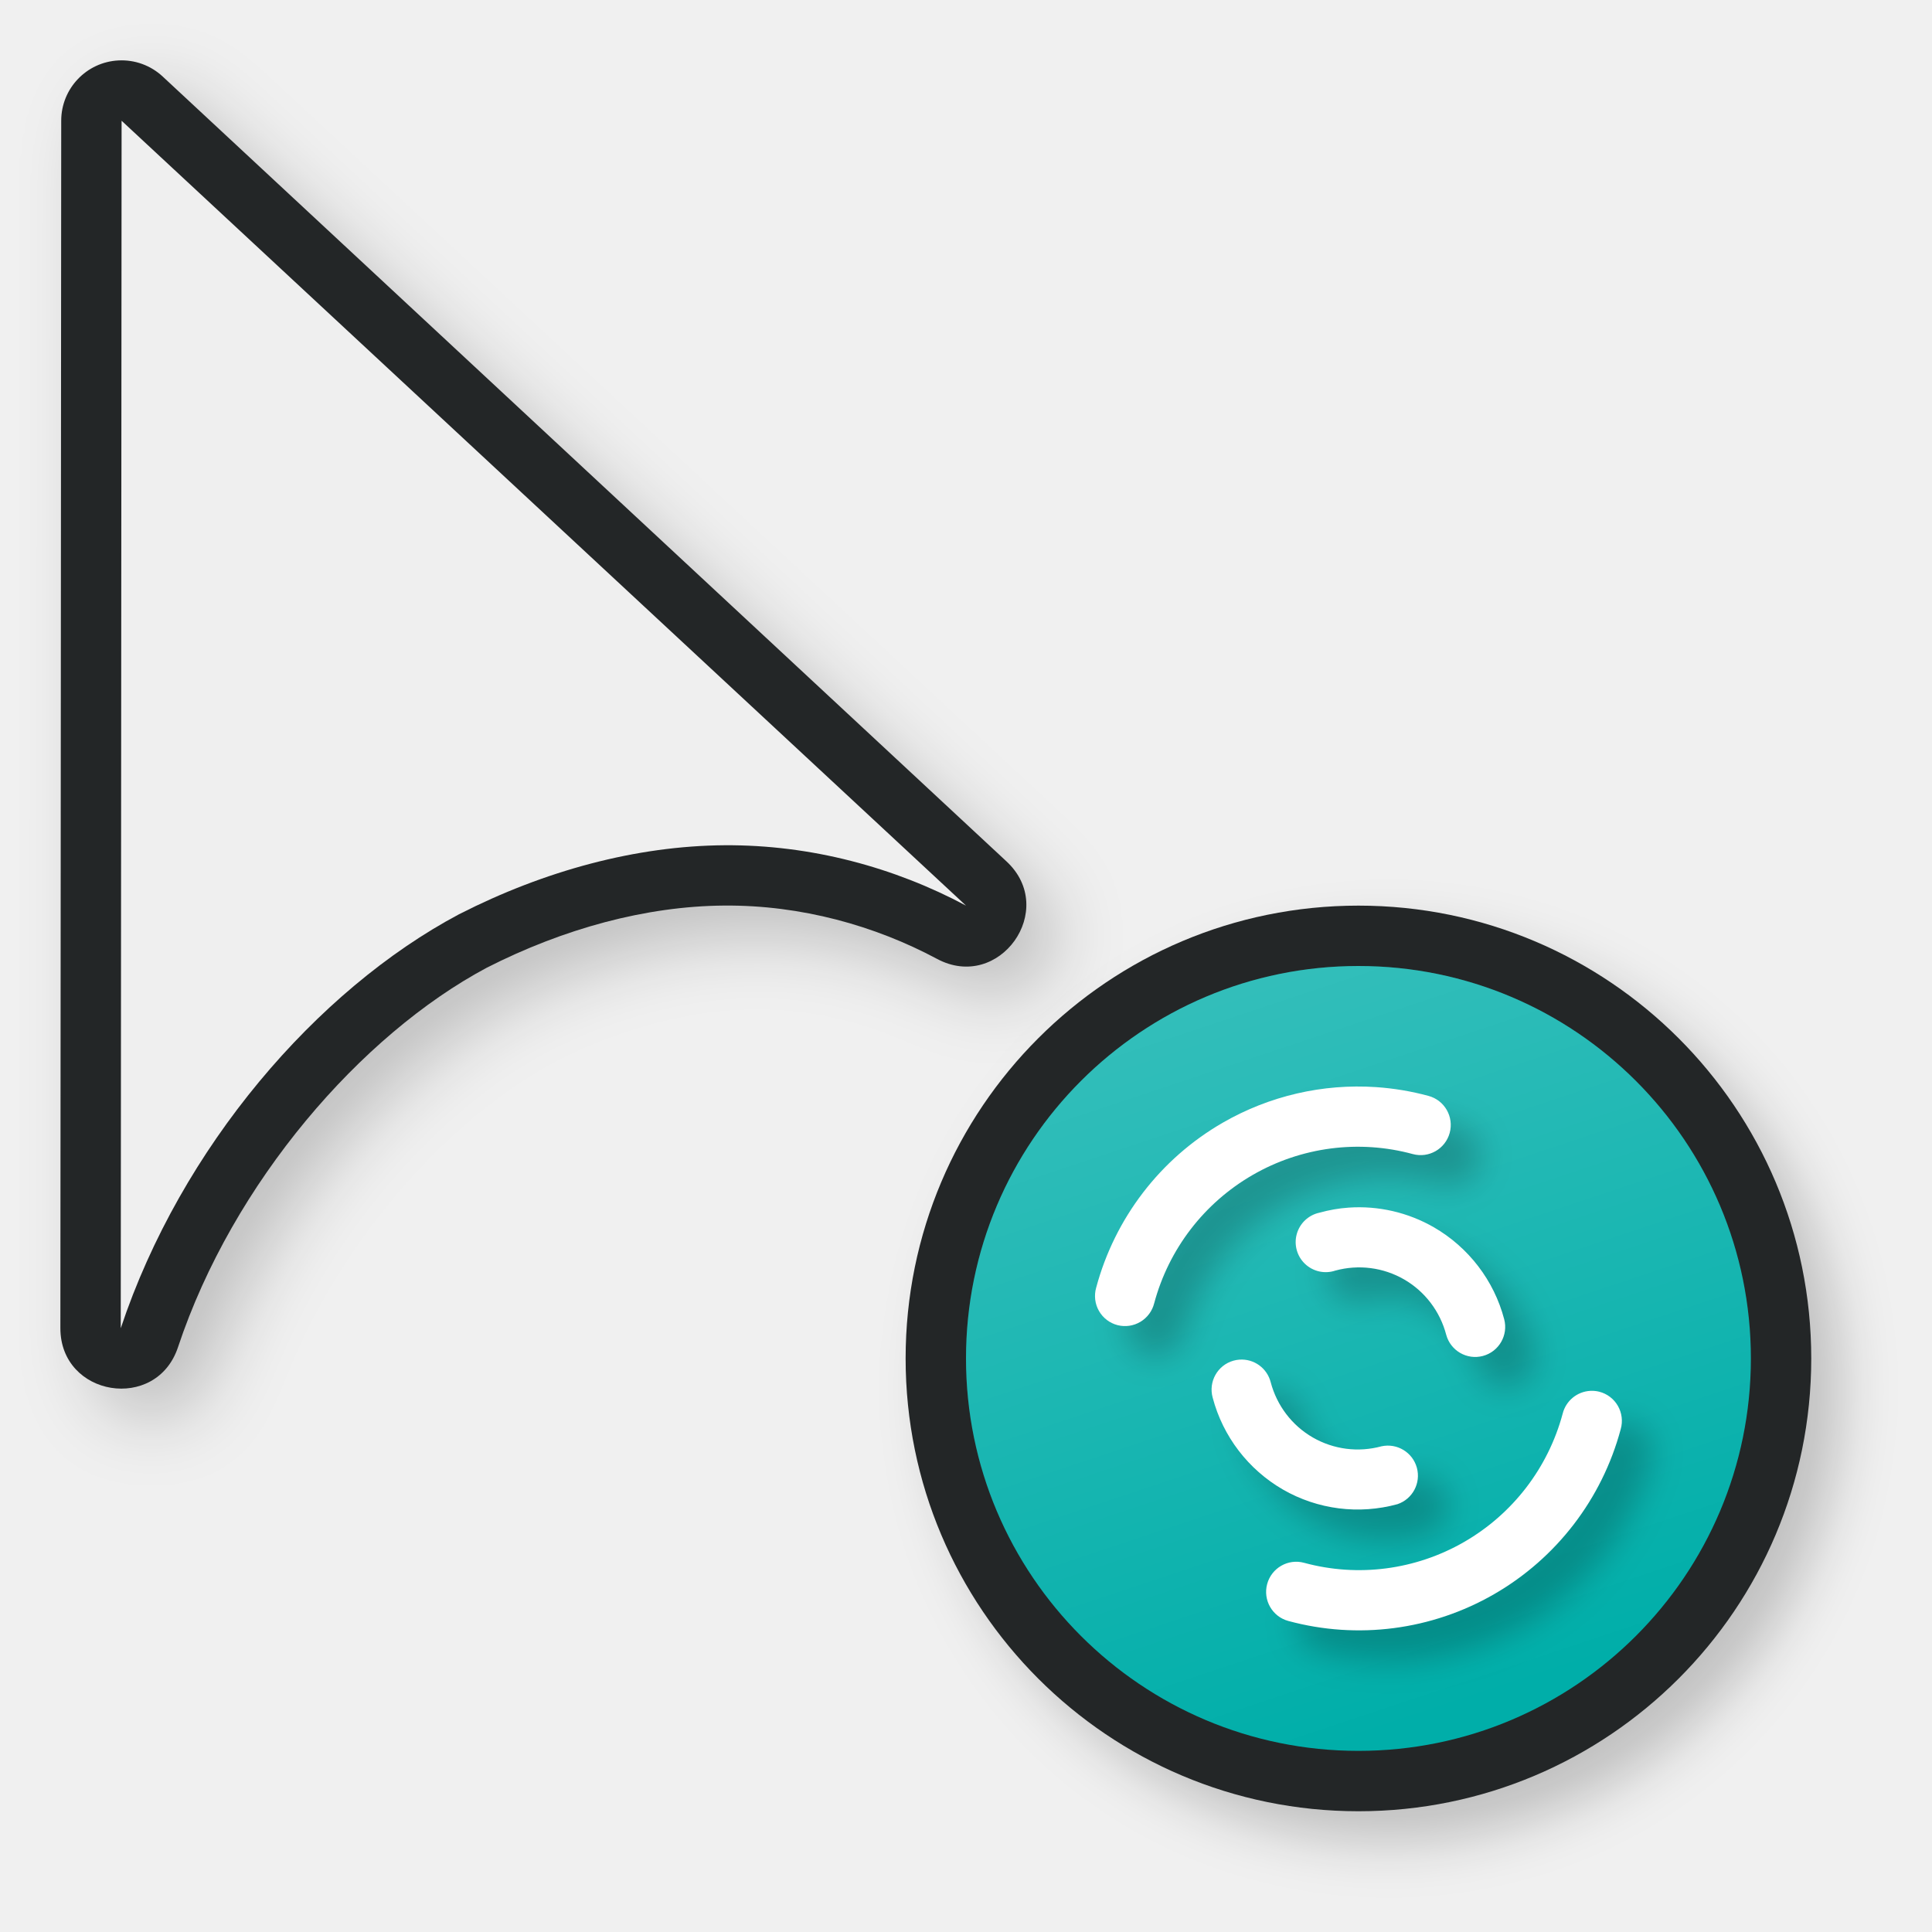
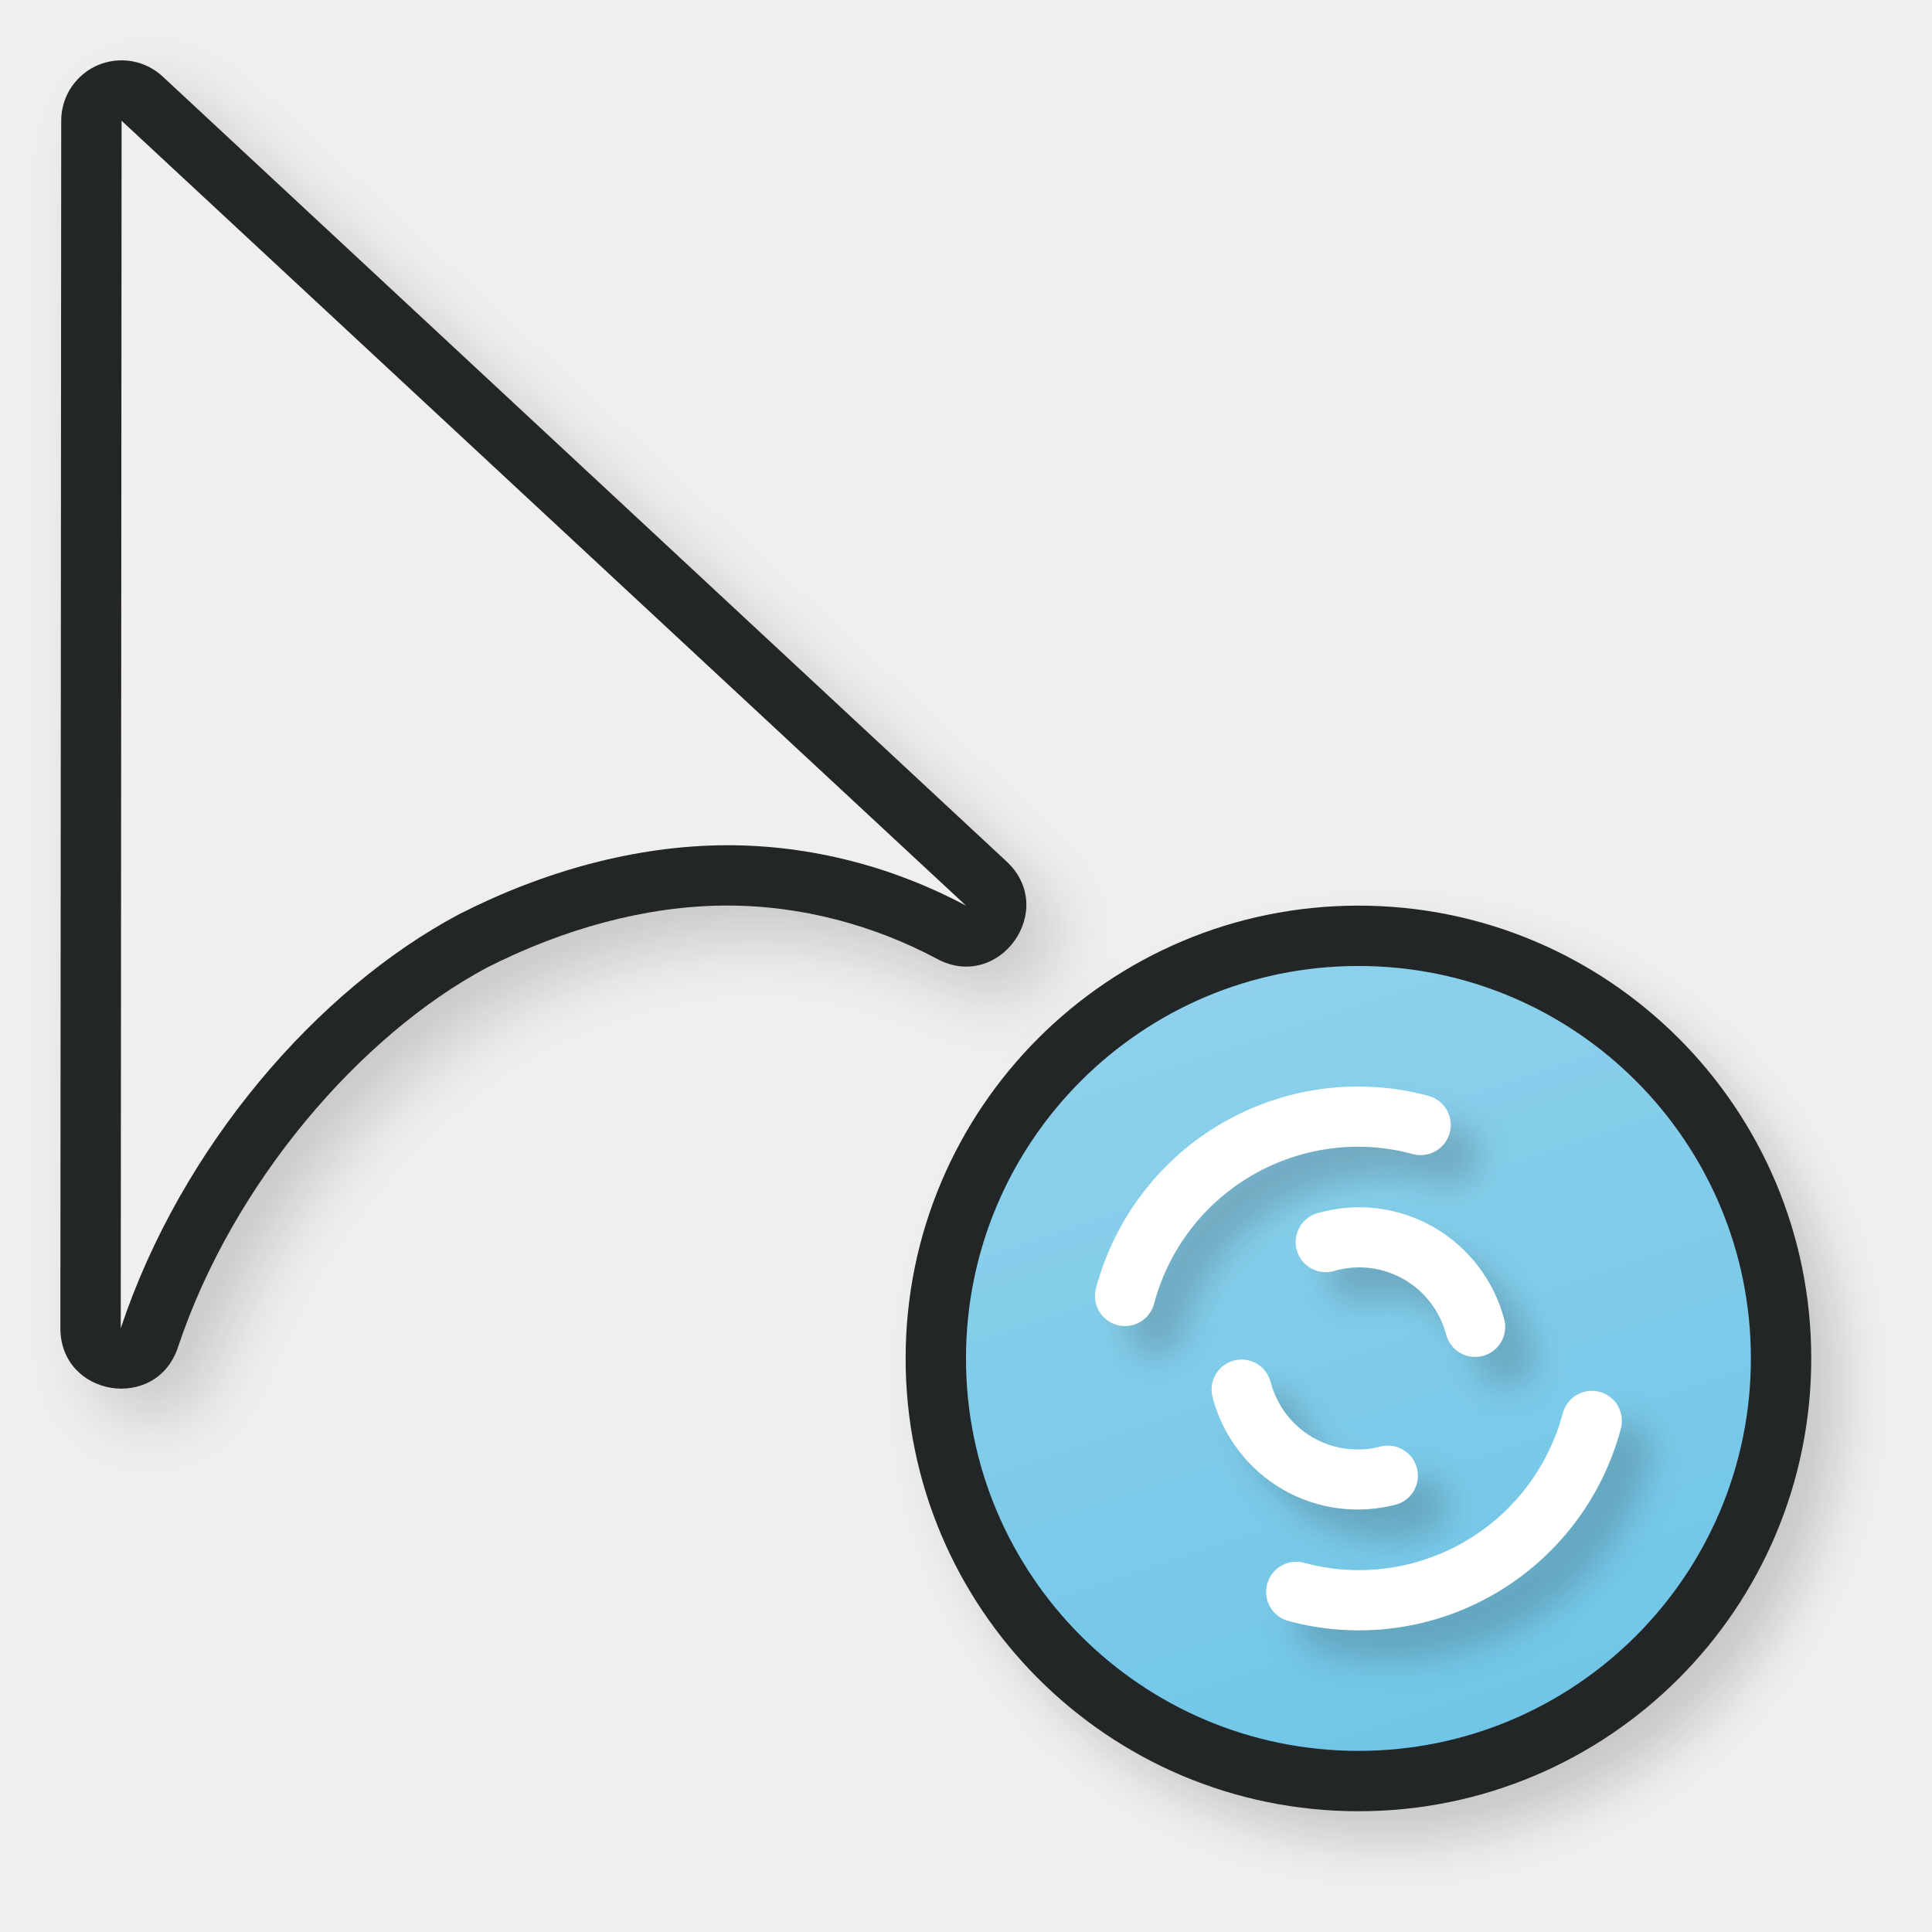
<svg xmlns="http://www.w3.org/2000/svg" xmlns:xlink="http://www.w3.org/1999/xlink" id="svg5327" width="32" height="32" version="1.1">
  <defs id="defs5329">
    <filter id="filter901" style="color-interpolation-filters:sRGB" width="1.143" height="1.104" x="-.07" y="-.05">
      <feGaussianBlur id="feGaussianBlur903" stdDeviation=".475" />
    </filter>
    <filter id="filter881" style="color-interpolation-filters:sRGB" width="1.12" height="1.12" x="-.06" y="-.06">
      <feGaussianBlur id="feGaussianBlur883" stdDeviation=".375" />
    </filter>
    <linearGradient id="linearGradient832" x1="21" x2="25" y1="16" y2="28" gradientUnits="userSpaceOnUse" xlink:href="#linearGradient830" />
    <linearGradient id="linearGradient830">
      <stop id="stop826" style="stop-color:#ffffff;stop-opacity:1" offset="0" />
      <stop id="stop828" style="stop-color:#ffffff;stop-opacity:0" offset="1" />
    </linearGradient>
    <filter id="filter865" style="color-interpolation-filters:sRGB" width="1.122" height="1.118" x="-.06" y="-.06">
      <feGaussianBlur id="feGaussianBlur867" stdDeviation=".222" />
    </filter>
    <filter id="filter832" style="color-interpolation-filters:sRGB" width="1.171" height="1.124" x="-.09" y="-.06">
      <feGaussianBlur id="feGaussianBlur834" stdDeviation=".57" />
    </filter>
    <filter id="filter844" style="color-interpolation-filters:sRGB" width="1.146" height="1.142" x="-.07" y="-.07">
      <feGaussianBlur id="feGaussianBlur846" stdDeviation=".266" />
    </filter>
    <filter id="filter848" style="color-interpolation-filters:sRGB" width="1.144" height="1.144" x="-.07" y="-.07">
      <feGaussianBlur id="feGaussianBlur850" stdDeviation=".45" />
    </filter>
    <filter id="filter914" style="color-interpolation-filters:sRGB" width="1.171" height="1.124" x="-.09" y="-.06">
      <feGaussianBlur id="feGaussianBlur916" stdDeviation=".57" />
    </filter>
  </defs>
-   <path id="path855" style="opacity:0.2;fill:#000000;fill-opacity:1;stroke:none;stroke-width:2.727;stroke-linecap:round;stroke-linejoin:round;stroke-miterlimit:4;stroke-dasharray:none;stroke-opacity:1;filter:url(#filter848)" d="M 30.5,23 A 7.5,7.5 0 0 1 23,30.5 7.5,7.5 0 0 1 15.5,23 7.5,7.5 0 0 1 23,15.5 7.5,7.5 0 0 1 30.5,23 Z" />
+   <path id="path855" style="opacity:0.2;fill:#212121;fill-opacity:1;stroke:none;stroke-width:2.727;stroke-linecap:round;stroke-linejoin:round;stroke-miterlimit:4;stroke-dasharray:none;stroke-opacity:1;filter:url(#filter848)" d="M 30.5,23 A 7.5,7.5 0 0 1 23,30.5 7.5,7.5 0 0 1 15.5,23 7.5,7.5 0 0 1 23,15.5 7.5,7.5 0 0 1 30.5,23 Z" />
  <path id="path840-3" style="opacity:1;fill:#232627;fill-opacity:1;stroke:none;stroke-width:2.727;stroke-linecap:round;stroke-linejoin:round;stroke-miterlimit:4;stroke-dasharray:none;stroke-opacity:1" d="m 30,22.5 a 7.5,7.5 0 0 1 -7.5,7.5 7.5,7.5 0 0 1 -7.5,-7.5 7.5,7.5 0 0 1 7.5,-7.5 7.5,7.5 0 0 1 7.5,7.5 z" />
-   <path id="path839" style="opacity:1;fill:#00aea9;fill-opacity:1;stroke:none;stroke-width:2.364;stroke-linecap:round;stroke-linejoin:round;stroke-miterlimit:4;stroke-dasharray:none;stroke-opacity:1" d="m 29,22.5 a 6.5,6.5 0 0 1 -6.5,6.5 6.5,6.5 0 0 1 -6.5,-6.5 6.5,6.5 0 0 1 6.5,-6.5 6.5,6.5 0 0 1 6.5,6.5 z" />
+   <path id="path839" style="opacity:1;fill:#71c6e7;fill-opacity:1;stroke:none;stroke-width:2.364;stroke-linecap:round;stroke-linejoin:round;stroke-miterlimit:4;stroke-dasharray:none;stroke-opacity:1" d="m 29,22.5 a 6.5,6.5 0 0 1 -6.5,6.5 6.5,6.5 0 0 1 -6.5,-6.5 6.5,6.5 0 0 1 6.5,-6.5 6.5,6.5 0 0 1 6.5,6.5 z" />
  <path id="path824" style="opacity:0.2;fill:url(#linearGradient832);fill-opacity:1;stroke:none;stroke-width:2.364;stroke-linecap:round;stroke-linejoin:round;stroke-miterlimit:4;stroke-dasharray:none;stroke-opacity:1" d="m 29,22.5 a 6.5,6.5 0 0 1 -6.5,6.5 6.5,6.5 0 0 1 -6.5,-6.5 6.5,6.5 0 0 1 6.5,-6.5 6.5,6.5 0 0 1 6.5,6.5 z" />
-   <path id="path843" style="color:#000000;font-style:normal;font-variant:normal;font-weight:normal;font-stretch:normal;font-size:medium;line-height:normal;font-family:sans-serif;font-variant-ligatures:normal;font-variant-position:normal;font-variant-caps:normal;font-variant-numeric:normal;font-variant-alternates:normal;font-feature-settings:normal;text-indent:0;text-align:start;text-decoration:none;text-decoration-line:none;text-decoration-style:solid;text-decoration-color:#000000;letter-spacing:normal;word-spacing:normal;text-transform:none;writing-mode:lr-tb;direction:ltr;text-orientation:mixed;dominant-baseline:auto;baseline-shift:baseline;text-anchor:start;white-space:normal;shape-padding:0;clip-rule:nonzero;display:inline;overflow:visible;visibility:visible;opacity:0.2;isolation:auto;mix-blend-mode:normal;color-interpolation:sRGB;color-interpolation-filters:linearRGB;solid-color:#000000;solid-opacity:1;vector-effect:none;fill:#000000;fill-opacity:1;fill-rule:nonzero;stroke:none;stroke-width:0.997;stroke-linecap:round;stroke-linejoin:round;stroke-miterlimit:4;stroke-dasharray:none;stroke-dashoffset:0;stroke-opacity:1;color-rendering:auto;image-rendering:auto;shape-rendering:auto;text-rendering:auto;enable-background:accumulate;filter:url(#filter844)" d="m 23.291,18.506 c -0.879,-0.059 -1.764,0.143 -2.539,0.59 -1.033,0.596 -1.787,1.579 -2.096,2.732 a 0.498,0.499 15 0 0 0.355,0.621 0.498,0.499 15 0 0 0.605,-0.363 c 0.24,-0.897 0.827,-1.661 1.631,-2.125 0.804,-0.464 1.758,-0.589 2.652,-0.346 a 0.498,0.499 15 1 0 0.262,-0.963 c -0.287,-0.078 -0.578,-0.127 -0.871,-0.146 z m -0.453,1.996 c -0.163,0.011 -0.325,0.04 -0.484,0.084 a 0.498,0.498 75 1 0 0.264,0.959 c 0.384,-0.105 0.794,-0.053 1.139,0.146 0.345,0.199 0.595,0.529 0.697,0.914 a 0.498,0.497 75 1 0 0.961,-0.256 C 25.245,21.708 24.825,21.16 24.25,20.828 23.819,20.58 23.327,20.468 22.838,20.502 Z M 21.027,23.02 a 0.498,0.497 75 0 0 -0.098,0.018 0.498,0.497 75 0 0 -0.344,0.613 c 0.17,0.642 0.59,1.19 1.164,1.521 0.575,0.331 1.257,0.417 1.896,0.242 a 0.498,0.498 75 0 0 -0.264,-0.959 c -0.384,0.105 -0.794,0.053 -1.139,-0.146 -0.345,-0.199 -0.595,-0.529 -0.697,-0.914 a 0.498,0.497 75 0 0 -0.52,-0.375 z m 5.812,0.518 a 0.498,0.499 15 0 0 -0.457,0.377 c -0.24,0.897 -0.827,1.661 -1.631,2.125 -0.804,0.464 -1.758,0.589 -2.652,0.346 a 0.498,0.499 15 1 0 -0.262,0.963 c 1.149,0.312 2.377,0.152 3.41,-0.443 1.033,-0.596 1.787,-1.579 2.096,-2.732 A 0.498,0.499 15 0 0 26.988,23.551 0.498,0.499 15 0 0 26.84,23.537 Z" />
-   <path id="path826" style="color:#000000;font-style:normal;font-variant:normal;font-weight:normal;font-stretch:normal;font-size:medium;line-height:normal;font-family:sans-serif;font-variant-ligatures:normal;font-variant-position:normal;font-variant-caps:normal;font-variant-numeric:normal;font-variant-alternates:normal;font-feature-settings:normal;text-indent:0;text-align:start;text-decoration:none;text-decoration-line:none;text-decoration-style:solid;text-decoration-color:#000000;letter-spacing:normal;word-spacing:normal;text-transform:none;writing-mode:lr-tb;direction:ltr;text-orientation:mixed;dominant-baseline:auto;baseline-shift:baseline;text-anchor:start;white-space:normal;shape-padding:0;clip-rule:nonzero;display:inline;overflow:visible;visibility:visible;opacity:1;isolation:auto;mix-blend-mode:normal;color-interpolation:sRGB;color-interpolation-filters:linearRGB;solid-color:#000000;solid-opacity:1;vector-effect:none;fill:#ffffff;fill-opacity:1;fill-rule:nonzero;stroke:none;stroke-width:0.997;stroke-linecap:round;stroke-linejoin:round;stroke-miterlimit:4;stroke-dasharray:none;stroke-dashoffset:0;stroke-opacity:1;color-rendering:auto;image-rendering:auto;shape-rendering:auto;text-rendering:auto;enable-background:accumulate" d="M 22.791 18.006 C 21.912 17.947 21.027 18.149 20.252 18.596 C 19.219 19.192 18.465 20.175 18.156 21.328 A 0.498 0.499 15 0 0 18.512 21.949 A 0.498 0.499 15 0 0 19.117 21.586 C 19.358 20.688 19.944 19.925 20.748 19.461 C 21.552 18.997 22.506 18.872 23.4 19.115 A 0.498 0.499 15 1 0 23.662 18.152 C 23.375 18.074 23.084 18.026 22.791 18.006 z M 22.338 20.002 C 22.175 20.013 22.013 20.042 21.854 20.086 A 0.498 0.498 75 1 0 22.117 21.045 C 22.501 20.94 22.911 20.992 23.256 21.191 C 23.601 21.39 23.851 21.72 23.953 22.105 A 0.498 0.497 75 1 0 24.914 21.85 C 24.745 21.208 24.324 20.66 23.75 20.328 C 23.319 20.08 22.827 19.968 22.338 20.002 z M 20.527 22.52 A 0.498 0.497 75 0 0 20.43 22.537 A 0.498 0.497 75 0 0 20.086 23.15 C 20.255 23.792 20.676 24.34 21.25 24.672 C 21.825 25.003 22.507 25.089 23.146 24.914 A 0.498 0.498 75 0 0 22.883 23.955 C 22.499 24.06 22.089 24.008 21.744 23.809 C 21.399 23.61 21.149 23.28 21.047 22.895 A 0.498 0.497 75 0 0 20.527 22.52 z M 26.34 23.037 A 0.498 0.499 15 0 0 25.883 23.414 C 25.642 24.312 25.056 25.075 24.252 25.539 C 23.448 26.003 22.494 26.128 21.6 25.885 A 0.498 0.499 15 1 0 21.338 26.848 C 22.487 27.16 23.715 27 24.748 26.404 C 25.781 25.808 26.535 24.825 26.844 23.672 A 0.498 0.499 15 0 0 26.488 23.051 A 0.498 0.499 15 0 0 26.34 23.037 z" />
-   <path id="path887" style="color:#000000;font-style:normal;font-variant:normal;font-weight:normal;font-stretch:normal;font-size:medium;line-height:normal;font-family:sans-serif;font-variant-ligatures:normal;font-variant-position:normal;font-variant-caps:normal;font-variant-numeric:normal;font-variant-alternates:normal;font-feature-settings:normal;text-indent:0;text-align:start;text-decoration:none;text-decoration-line:none;text-decoration-style:solid;text-decoration-color:#000000;letter-spacing:normal;word-spacing:normal;text-transform:none;writing-mode:lr-tb;direction:ltr;text-orientation:mixed;dominant-baseline:auto;baseline-shift:baseline;text-anchor:start;white-space:normal;shape-padding:0;clip-rule:nonzero;display:inline;overflow:visible;visibility:visible;opacity:0.2;isolation:auto;mix-blend-mode:normal;color-interpolation:sRGB;color-interpolation-filters:linearRGB;solid-color:#000000;solid-opacity:1;vector-effect:none;fill:#000000;fill-opacity:1;fill-rule:nonzero;stroke:none;stroke-width:1.999;stroke-linecap:round;stroke-linejoin:round;stroke-miterlimit:4;stroke-dasharray:none;stroke-dashoffset:0;stroke-opacity:1;filter:url(#filter914);color-rendering:auto;image-rendering:auto;shape-rendering:auto;text-rendering:auto;enable-background:accumulate" d="M 2.462,1.501 C 1.931,1.528 1.514,1.967 1.514,2.499 L 1.5,22.498 c -0.001,1.136 1.59,1.394 1.948,0.316 0.911,-2.735 3.035,-5.176 5.113,-6.285 1.276,-0.649 2.635,-1.02 3.932,-1.03 1.281,-0.01 2.502,0.335 3.525,0.882 1.034,0.556 2.013,-0.818 1.151,-1.615 L 3.194,1.767 C 2.996,1.583 2.732,1.487 2.462,1.501 Z" />
-   <path id="path848" style="color:#000000;font-style:normal;font-variant:normal;font-weight:normal;font-stretch:normal;font-size:medium;line-height:normal;font-family:sans-serif;font-variant-ligatures:normal;font-variant-position:normal;font-variant-caps:normal;font-variant-numeric:normal;font-variant-alternates:normal;font-feature-settings:normal;text-indent:0;text-align:start;text-decoration:none;text-decoration-line:none;text-decoration-style:solid;text-decoration-color:#000000;letter-spacing:normal;word-spacing:normal;text-transform:none;writing-mode:lr-tb;direction:ltr;text-orientation:mixed;dominant-baseline:auto;baseline-shift:baseline;text-anchor:start;white-space:normal;shape-padding:0;clip-rule:nonzero;display:inline;overflow:visible;visibility:visible;opacity:1;isolation:auto;mix-blend-mode:normal;color-interpolation:sRGB;color-interpolation-filters:linearRGB;solid-color:#000000;solid-opacity:1;vector-effect:none;fill:#232627;fill-opacity:1;fill-rule:nonzero;stroke:none;stroke-width:1.999;stroke-linecap:round;stroke-linejoin:round;stroke-miterlimit:4;stroke-dasharray:none;stroke-dashoffset:0;stroke-opacity:1;color-rendering:auto;image-rendering:auto;shape-rendering:auto;text-rendering:auto;enable-background:accumulate" d="M 1.962,1.001 C 1.431,1.028 1.014,1.467 1.014,1.999 L 1,21.998 c -0.001,1.136 1.59,1.394 1.948,0.316 0.911,-2.735 3.035,-5.176 5.113,-6.285 1.276,-0.649 2.635,-1.02 3.932,-1.03 1.281,-0.01 2.502,0.335 3.525,0.882 1.034,0.556 2.013,-0.818 1.151,-1.615 L 2.694,1.267 C 2.496,1.083 2.232,0.987 1.962,1.001 Z" />
+   <path id="path843" style="color:#212121;font-style:normal;font-variant:normal;font-weight:normal;font-stretch:normal;font-size:medium;line-height:normal;font-family:sans-serif;font-variant-ligatures:normal;font-variant-position:normal;font-variant-caps:normal;font-variant-numeric:normal;font-variant-alternates:normal;font-feature-settings:normal;text-indent:0;text-align:start;text-decoration:none;text-decoration-line:none;text-decoration-style:solid;text-decoration-color:#212121;letter-spacing:normal;word-spacing:normal;text-transform:none;writing-mode:lr-tb;direction:ltr;text-orientation:mixed;dominant-baseline:auto;baseline-shift:baseline;text-anchor:start;white-space:normal;shape-padding:0;clip-rule:nonzero;display:inline;overflow:visible;visibility:visible;opacity:0.2;isolation:auto;mix-blend-mode:normal;color-interpolation:sRGB;color-interpolation-filters:linearRGB;solid-color:#212121;solid-opacity:1;vector-effect:none;fill:#212121;fill-opacity:1;fill-rule:nonzero;stroke:none;stroke-width:0.997;stroke-linecap:round;stroke-linejoin:round;stroke-miterlimit:4;stroke-dasharray:none;stroke-dashoffset:0;stroke-opacity:1;color-rendering:auto;image-rendering:auto;shape-rendering:auto;text-rendering:auto;enable-background:accumulate;filter:url(#filter844)" d="m 23.291,18.506 c -0.879,-0.059 -1.764,0.143 -2.539,0.59 -1.033,0.596 -1.787,1.579 -2.096,2.732 a 0.498,0.499 15 0 0 0.355,0.621 0.498,0.499 15 0 0 0.605,-0.363 c 0.24,-0.897 0.827,-1.661 1.631,-2.125 0.804,-0.464 1.758,-0.589 2.652,-0.346 a 0.498,0.499 15 1 0 0.262,-0.963 c -0.287,-0.078 -0.578,-0.127 -0.871,-0.146 z m -0.453,1.996 c -0.163,0.011 -0.325,0.04 -0.484,0.084 a 0.498,0.498 75 1 0 0.264,0.959 c 0.384,-0.105 0.794,-0.053 1.139,0.146 0.345,0.199 0.595,0.529 0.697,0.914 a 0.498,0.497 75 1 0 0.961,-0.256 C 25.245,21.708 24.825,21.16 24.25,20.828 23.819,20.58 23.327,20.468 22.838,20.502 Z M 21.027,23.02 a 0.498,0.497 75 0 0 -0.098,0.018 0.498,0.497 75 0 0 -0.344,0.613 c 0.17,0.642 0.59,1.19 1.164,1.521 0.575,0.331 1.257,0.417 1.896,0.242 a 0.498,0.498 75 0 0 -0.264,-0.959 c -0.384,0.105 -0.794,0.053 -1.139,-0.146 -0.345,-0.199 -0.595,-0.529 -0.697,-0.914 a 0.498,0.497 75 0 0 -0.52,-0.375 z m 5.812,0.518 a 0.498,0.499 15 0 0 -0.457,0.377 c -0.24,0.897 -0.827,1.661 -1.631,2.125 -0.804,0.464 -1.758,0.589 -2.652,0.346 a 0.498,0.499 15 1 0 -0.262,0.963 c 1.149,0.312 2.377,0.152 3.41,-0.443 1.033,-0.596 1.787,-1.579 2.096,-2.732 A 0.498,0.499 15 0 0 26.988,23.551 0.498,0.499 15 0 0 26.84,23.537 Z" />
+   <path id="path826" style="color:#212121;font-style:normal;font-variant:normal;font-weight:normal;font-stretch:normal;font-size:medium;line-height:normal;font-family:sans-serif;font-variant-ligatures:normal;font-variant-position:normal;font-variant-caps:normal;font-variant-numeric:normal;font-variant-alternates:normal;font-feature-settings:normal;text-indent:0;text-align:start;text-decoration:none;text-decoration-line:none;text-decoration-style:solid;text-decoration-color:#212121;letter-spacing:normal;word-spacing:normal;text-transform:none;writing-mode:lr-tb;direction:ltr;text-orientation:mixed;dominant-baseline:auto;baseline-shift:baseline;text-anchor:start;white-space:normal;shape-padding:0;clip-rule:nonzero;display:inline;overflow:visible;visibility:visible;opacity:1;isolation:auto;mix-blend-mode:normal;color-interpolation:sRGB;color-interpolation-filters:linearRGB;solid-color:#212121;solid-opacity:1;vector-effect:none;fill:#ffffff;fill-opacity:1;fill-rule:nonzero;stroke:none;stroke-width:0.997;stroke-linecap:round;stroke-linejoin:round;stroke-miterlimit:4;stroke-dasharray:none;stroke-dashoffset:0;stroke-opacity:1;color-rendering:auto;image-rendering:auto;shape-rendering:auto;text-rendering:auto;enable-background:accumulate" d="M 22.791 18.006 C 21.912 17.947 21.027 18.149 20.252 18.596 C 19.219 19.192 18.465 20.175 18.156 21.328 A 0.498 0.499 15 0 0 18.512 21.949 A 0.498 0.499 15 0 0 19.117 21.586 C 19.358 20.688 19.944 19.925 20.748 19.461 C 21.552 18.997 22.506 18.872 23.4 19.115 A 0.498 0.499 15 1 0 23.662 18.152 C 23.375 18.074 23.084 18.026 22.791 18.006 z M 22.338 20.002 C 22.175 20.013 22.013 20.042 21.854 20.086 A 0.498 0.498 75 1 0 22.117 21.045 C 22.501 20.94 22.911 20.992 23.256 21.191 C 23.601 21.39 23.851 21.72 23.953 22.105 A 0.498 0.497 75 1 0 24.914 21.85 C 24.745 21.208 24.324 20.66 23.75 20.328 C 23.319 20.08 22.827 19.968 22.338 20.002 z M 20.527 22.52 A 0.498 0.497 75 0 0 20.43 22.537 A 0.498 0.497 75 0 0 20.086 23.15 C 20.255 23.792 20.676 24.34 21.25 24.672 C 21.825 25.003 22.507 25.089 23.146 24.914 A 0.498 0.498 75 0 0 22.883 23.955 C 22.499 24.06 22.089 24.008 21.744 23.809 C 21.399 23.61 21.149 23.28 21.047 22.895 A 0.498 0.497 75 0 0 20.527 22.52 z M 26.34 23.037 A 0.498 0.499 15 0 0 25.883 23.414 C 25.642 24.312 25.056 25.075 24.252 25.539 C 23.448 26.003 22.494 26.128 21.6 25.885 A 0.498 0.499 15 1 0 21.338 26.848 C 22.487 27.16 23.715 27 24.748 26.404 C 25.781 25.808 26.535 24.825 26.844 23.672 A 0.498 0.499 15 0 0 26.488 23.051 A 0.498 0.499 15 0 0 26.34 23.037 z" />
+   <path id="path887" style="color:#212121;font-style:normal;font-variant:normal;font-weight:normal;font-stretch:normal;font-size:medium;line-height:normal;font-family:sans-serif;font-variant-ligatures:normal;font-variant-position:normal;font-variant-caps:normal;font-variant-numeric:normal;font-variant-alternates:normal;font-feature-settings:normal;text-indent:0;text-align:start;text-decoration:none;text-decoration-line:none;text-decoration-style:solid;text-decoration-color:#212121;letter-spacing:normal;word-spacing:normal;text-transform:none;writing-mode:lr-tb;direction:ltr;text-orientation:mixed;dominant-baseline:auto;baseline-shift:baseline;text-anchor:start;white-space:normal;shape-padding:0;clip-rule:nonzero;display:inline;overflow:visible;visibility:visible;opacity:0.2;isolation:auto;mix-blend-mode:normal;color-interpolation:sRGB;color-interpolation-filters:linearRGB;solid-color:#212121;solid-opacity:1;vector-effect:none;fill:#212121;fill-opacity:1;fill-rule:nonzero;stroke:none;stroke-width:1.999;stroke-linecap:round;stroke-linejoin:round;stroke-miterlimit:4;stroke-dasharray:none;stroke-dashoffset:0;stroke-opacity:1;filter:url(#filter914);color-rendering:auto;image-rendering:auto;shape-rendering:auto;text-rendering:auto;enable-background:accumulate" d="M 2.462,1.501 C 1.931,1.528 1.514,1.967 1.514,2.499 L 1.5,22.498 c -0.001,1.136 1.59,1.394 1.948,0.316 0.911,-2.735 3.035,-5.176 5.113,-6.285 1.276,-0.649 2.635,-1.02 3.932,-1.03 1.281,-0.01 2.502,0.335 3.525,0.882 1.034,0.556 2.013,-0.818 1.151,-1.615 L 3.194,1.767 C 2.996,1.583 2.732,1.487 2.462,1.501 Z" />
+   <path id="path848" style="color:#212121;font-style:normal;font-variant:normal;font-weight:normal;font-stretch:normal;font-size:medium;line-height:normal;font-family:sans-serif;font-variant-ligatures:normal;font-variant-position:normal;font-variant-caps:normal;font-variant-numeric:normal;font-variant-alternates:normal;font-feature-settings:normal;text-indent:0;text-align:start;text-decoration:none;text-decoration-line:none;text-decoration-style:solid;text-decoration-color:#212121;letter-spacing:normal;word-spacing:normal;text-transform:none;writing-mode:lr-tb;direction:ltr;text-orientation:mixed;dominant-baseline:auto;baseline-shift:baseline;text-anchor:start;white-space:normal;shape-padding:0;clip-rule:nonzero;display:inline;overflow:visible;visibility:visible;opacity:1;isolation:auto;mix-blend-mode:normal;color-interpolation:sRGB;color-interpolation-filters:linearRGB;solid-color:#212121;solid-opacity:1;vector-effect:none;fill:#232627;fill-opacity:1;fill-rule:nonzero;stroke:none;stroke-width:1.999;stroke-linecap:round;stroke-linejoin:round;stroke-miterlimit:4;stroke-dasharray:none;stroke-dashoffset:0;stroke-opacity:1;color-rendering:auto;image-rendering:auto;shape-rendering:auto;text-rendering:auto;enable-background:accumulate" d="M 1.962,1.001 C 1.431,1.028 1.014,1.467 1.014,1.999 L 1,21.998 c -0.001,1.136 1.59,1.394 1.948,0.316 0.911,-2.735 3.035,-5.176 5.113,-6.285 1.276,-0.649 2.635,-1.02 3.932,-1.03 1.281,-0.01 2.502,0.335 3.525,0.882 1.034,0.556 2.013,-0.818 1.151,-1.615 L 2.694,1.267 C 2.496,1.083 2.232,0.987 1.962,1.001 Z" />
  <path id="path823" style="opacity:1;fill:#efefef;fill-opacity:1;stroke:none;stroke-width:1.679;stroke-linecap:round;stroke-linejoin:round;stroke-miterlimit:4;stroke-dasharray:none;stroke-opacity:1" d="M 2.014,2 2,22 C 3,19 5.247,16.396 7.603,15.143 9.023,14.419 10.54,14.01 12,14 c 1.436,-0.01 2.817,0.368 4,1 z" />
</svg>
